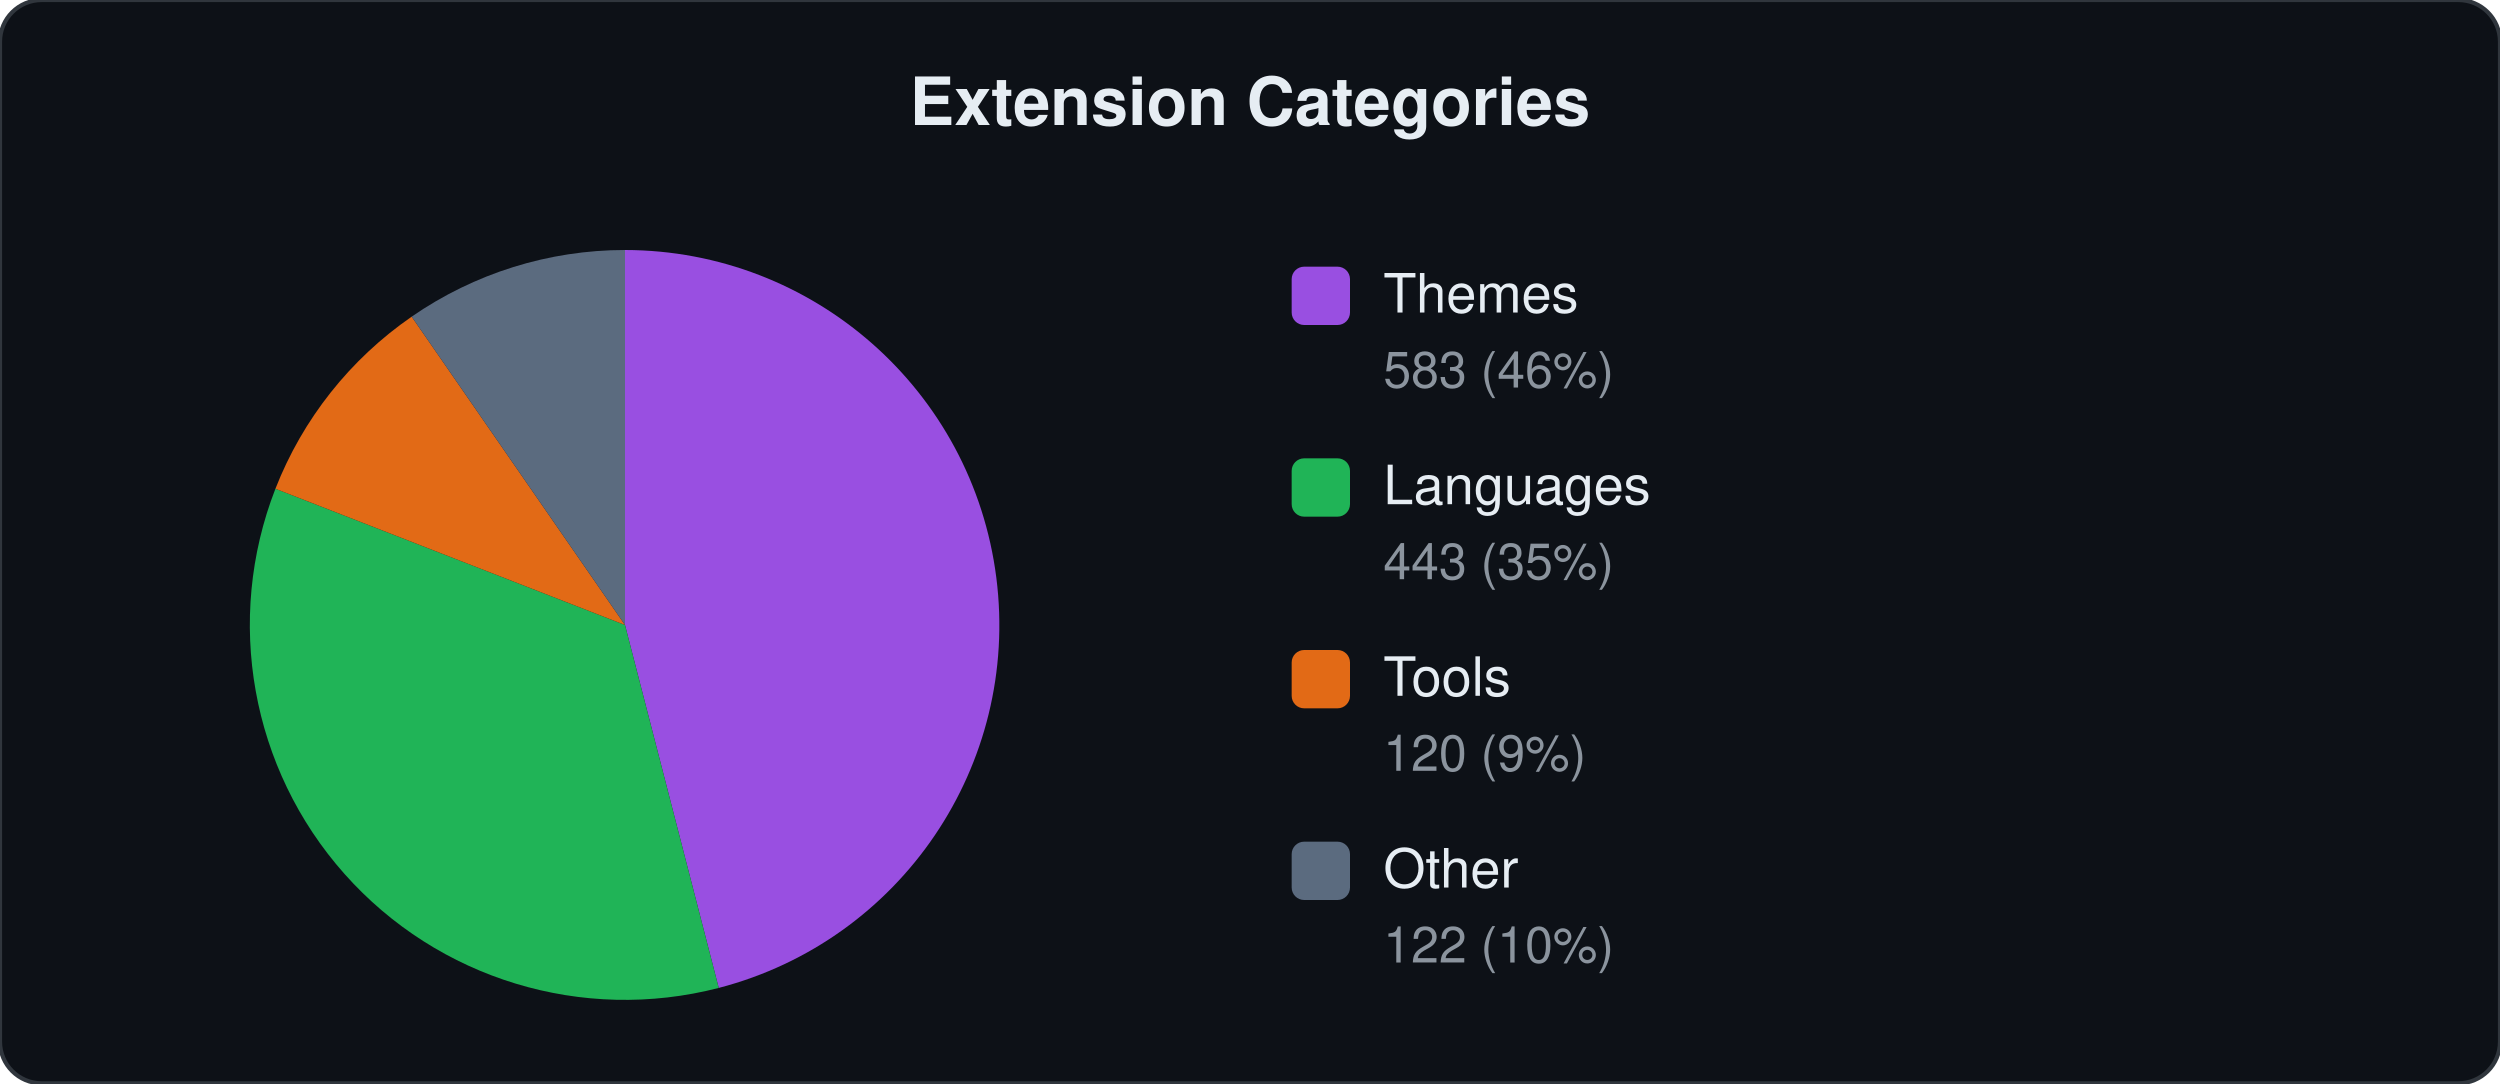
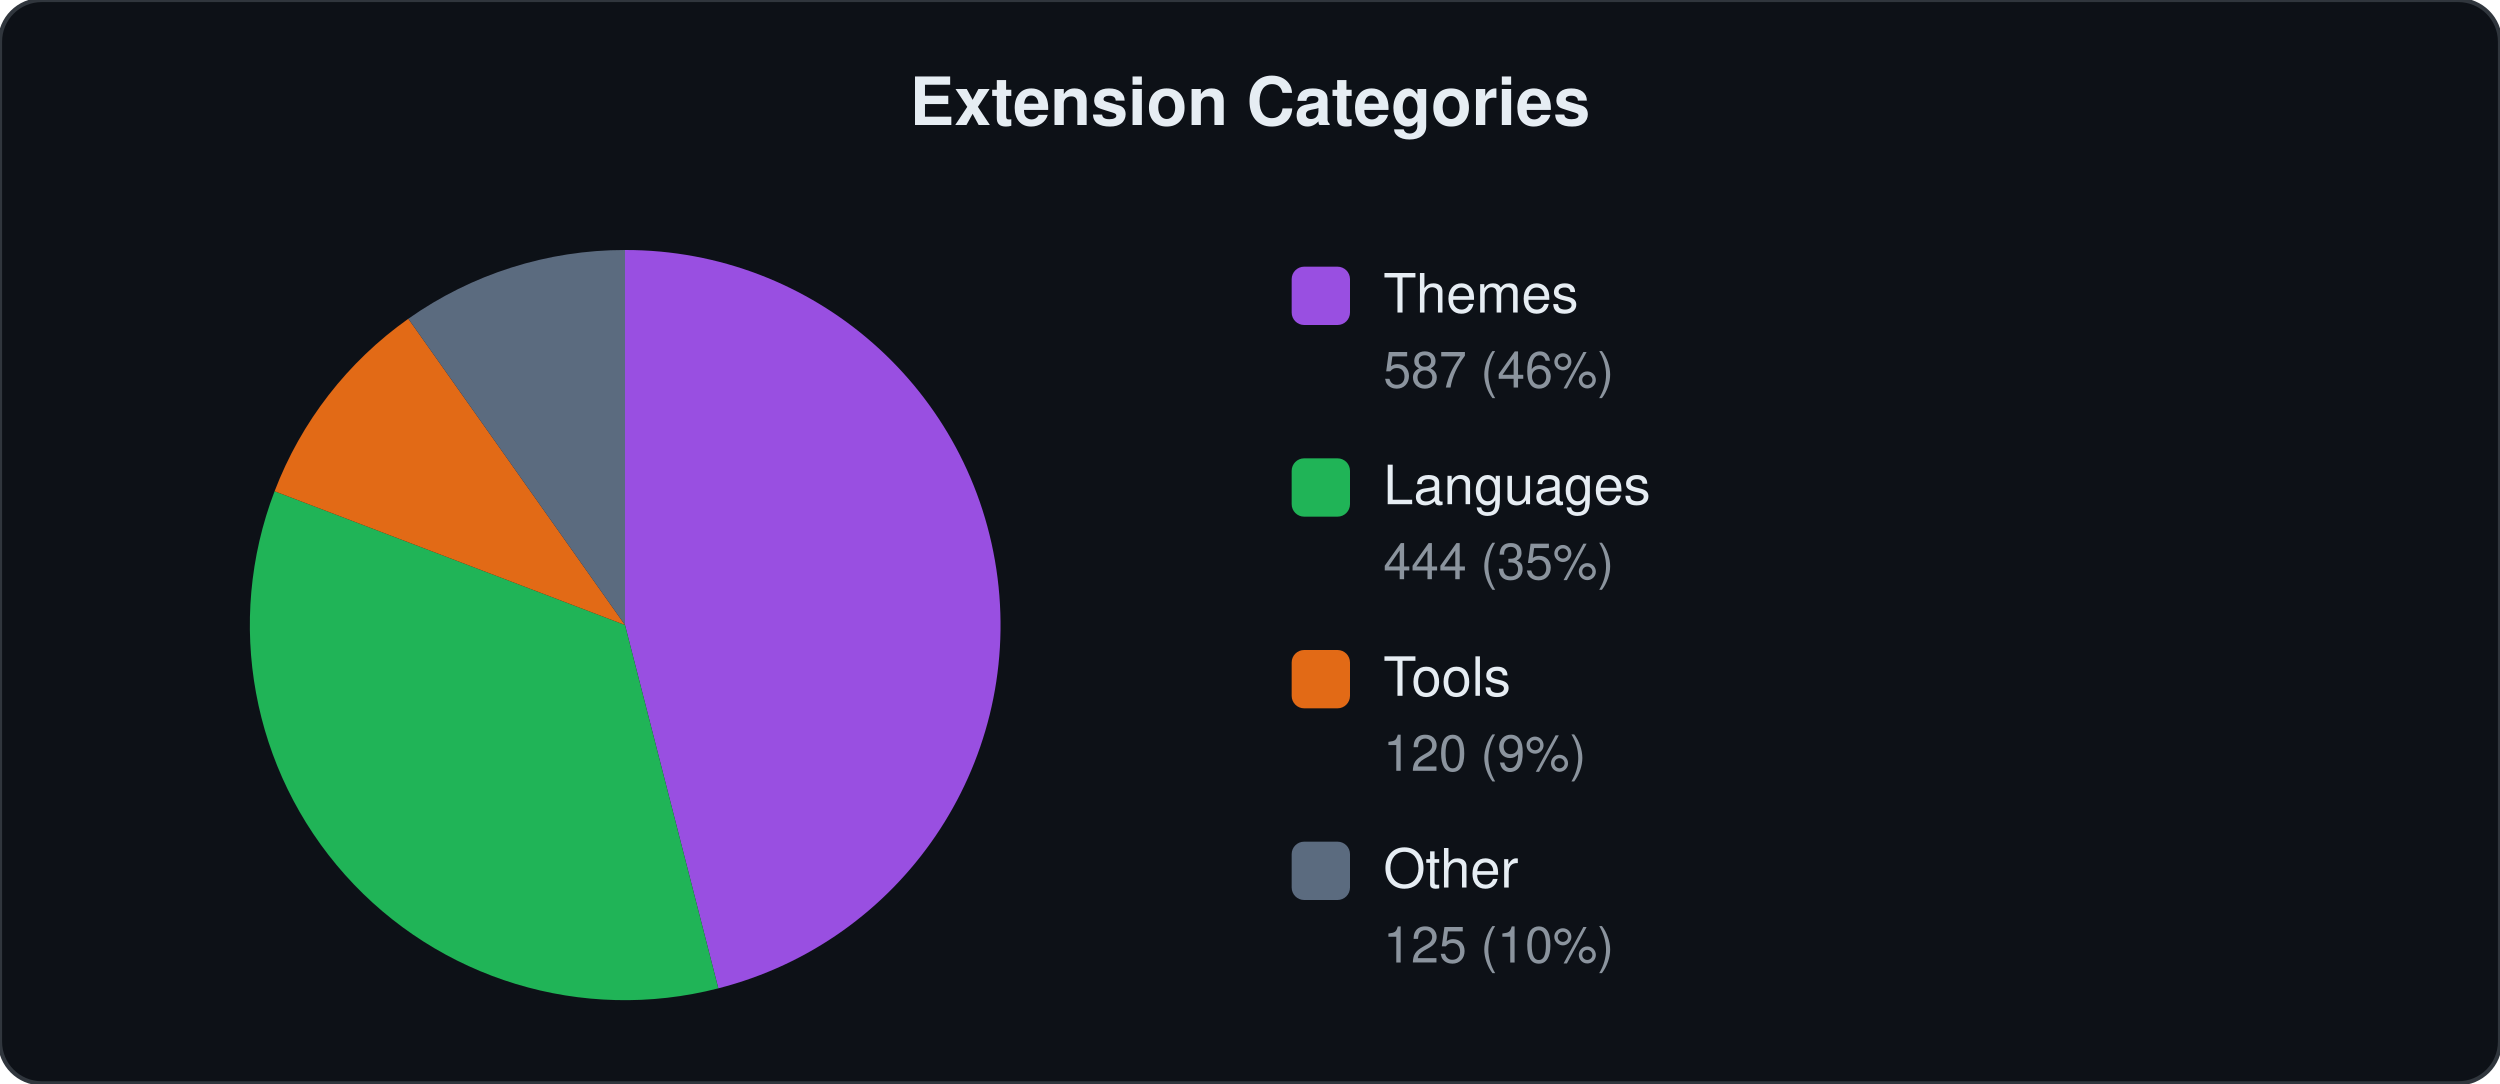
<svg xmlns="http://www.w3.org/2000/svg" viewBox="0 0 600 260" width="600" height="260">
  <style>text{font-family:-apple-system,BlinkMacSystemFont,"Segoe UI",Helvetica,Arial,sans-serif;fill:#e6edf3}.label{font-size:13px}.count{font-size:12px;fill:#8b949e}.title{font-size:16px;font-weight:600}</style>
  <rect width="600" height="260" rx="10" fill="#0d1117" stroke="#30363d" stroke-width="1" />
  <text x="300" y="30" text-anchor="middle" class="title">Extension Categories</text>
-   <path d="M150.0,150.0 L150.0,60.0 A90,90 0 0,1 172.5,237.1 Z" fill="#a855f7" opacity="0.9" />
-   <path d="M150.0,150.0 L172.5,237.1 A90,90 0 0,1 66.1,117.3 Z" fill="#22c55e" opacity="0.9" />
-   <path d="M150.0,150.0 L66.1,117.3 A90,90 0 0,1 98.8,76.0 Z" fill="#f97316" opacity="0.9" />
-   <path d="M150.0,150.0 L98.8,76.0 A90,90 0 0,1 150.0,60.0 Z" fill="#64748b" opacity="0.9" />
+   <path d="M150.0,150.0 L150.0,60.0 A90,90 0 0,1 172.4,237.2 Z" fill="#a855f7" opacity="0.9" />
+   <path d="M150.0,150.0 L172.4,237.2 A90,90 0 0,1 65.9,117.9 Z" fill="#22c55e" opacity="0.9" />
+   <path d="M150.0,150.0 L65.9,117.9 A90,90 0 0,1 98.0,76.5 Z" fill="#f97316" opacity="0.9" />
+   <path d="M150.0,150.0 L98.0,76.5 A90,90 0 0,1 150.0,60.0 Z" fill="#64748b" opacity="0.9" />
  <rect x="310" y="64" width="14" height="14" rx="3" fill="#a855f7" opacity="0.9" />
  <text x="332" y="75" class="label">Themes</text>
-   <text x="332" y="93" class="count">583 (46%)</text>
+   <text x="332" y="93" class="count">587 (46%)</text>
  <rect x="310" y="110" width="14" height="14" rx="3" fill="#22c55e" opacity="0.9" />
  <text x="332" y="121" class="label">Languages</text>
-   <text x="332" y="139" class="count">443 (35%)</text>
+   <text x="332" y="139" class="count">444 (35%)</text>
  <rect x="310" y="156" width="14" height="14" rx="3" fill="#f97316" opacity="0.9" />
  <text x="332" y="167" class="label">Tools</text>
  <text x="332" y="185" class="count">120 (9%)</text>
  <rect x="310" y="202" width="14" height="14" rx="3" fill="#64748b" opacity="0.9" />
  <text x="332" y="213" class="label">Other</text>
-   <text x="332" y="231" class="count">122 (10%)</text>
+   <text x="332" y="231" class="count">125 (10%)</text>
</svg>
